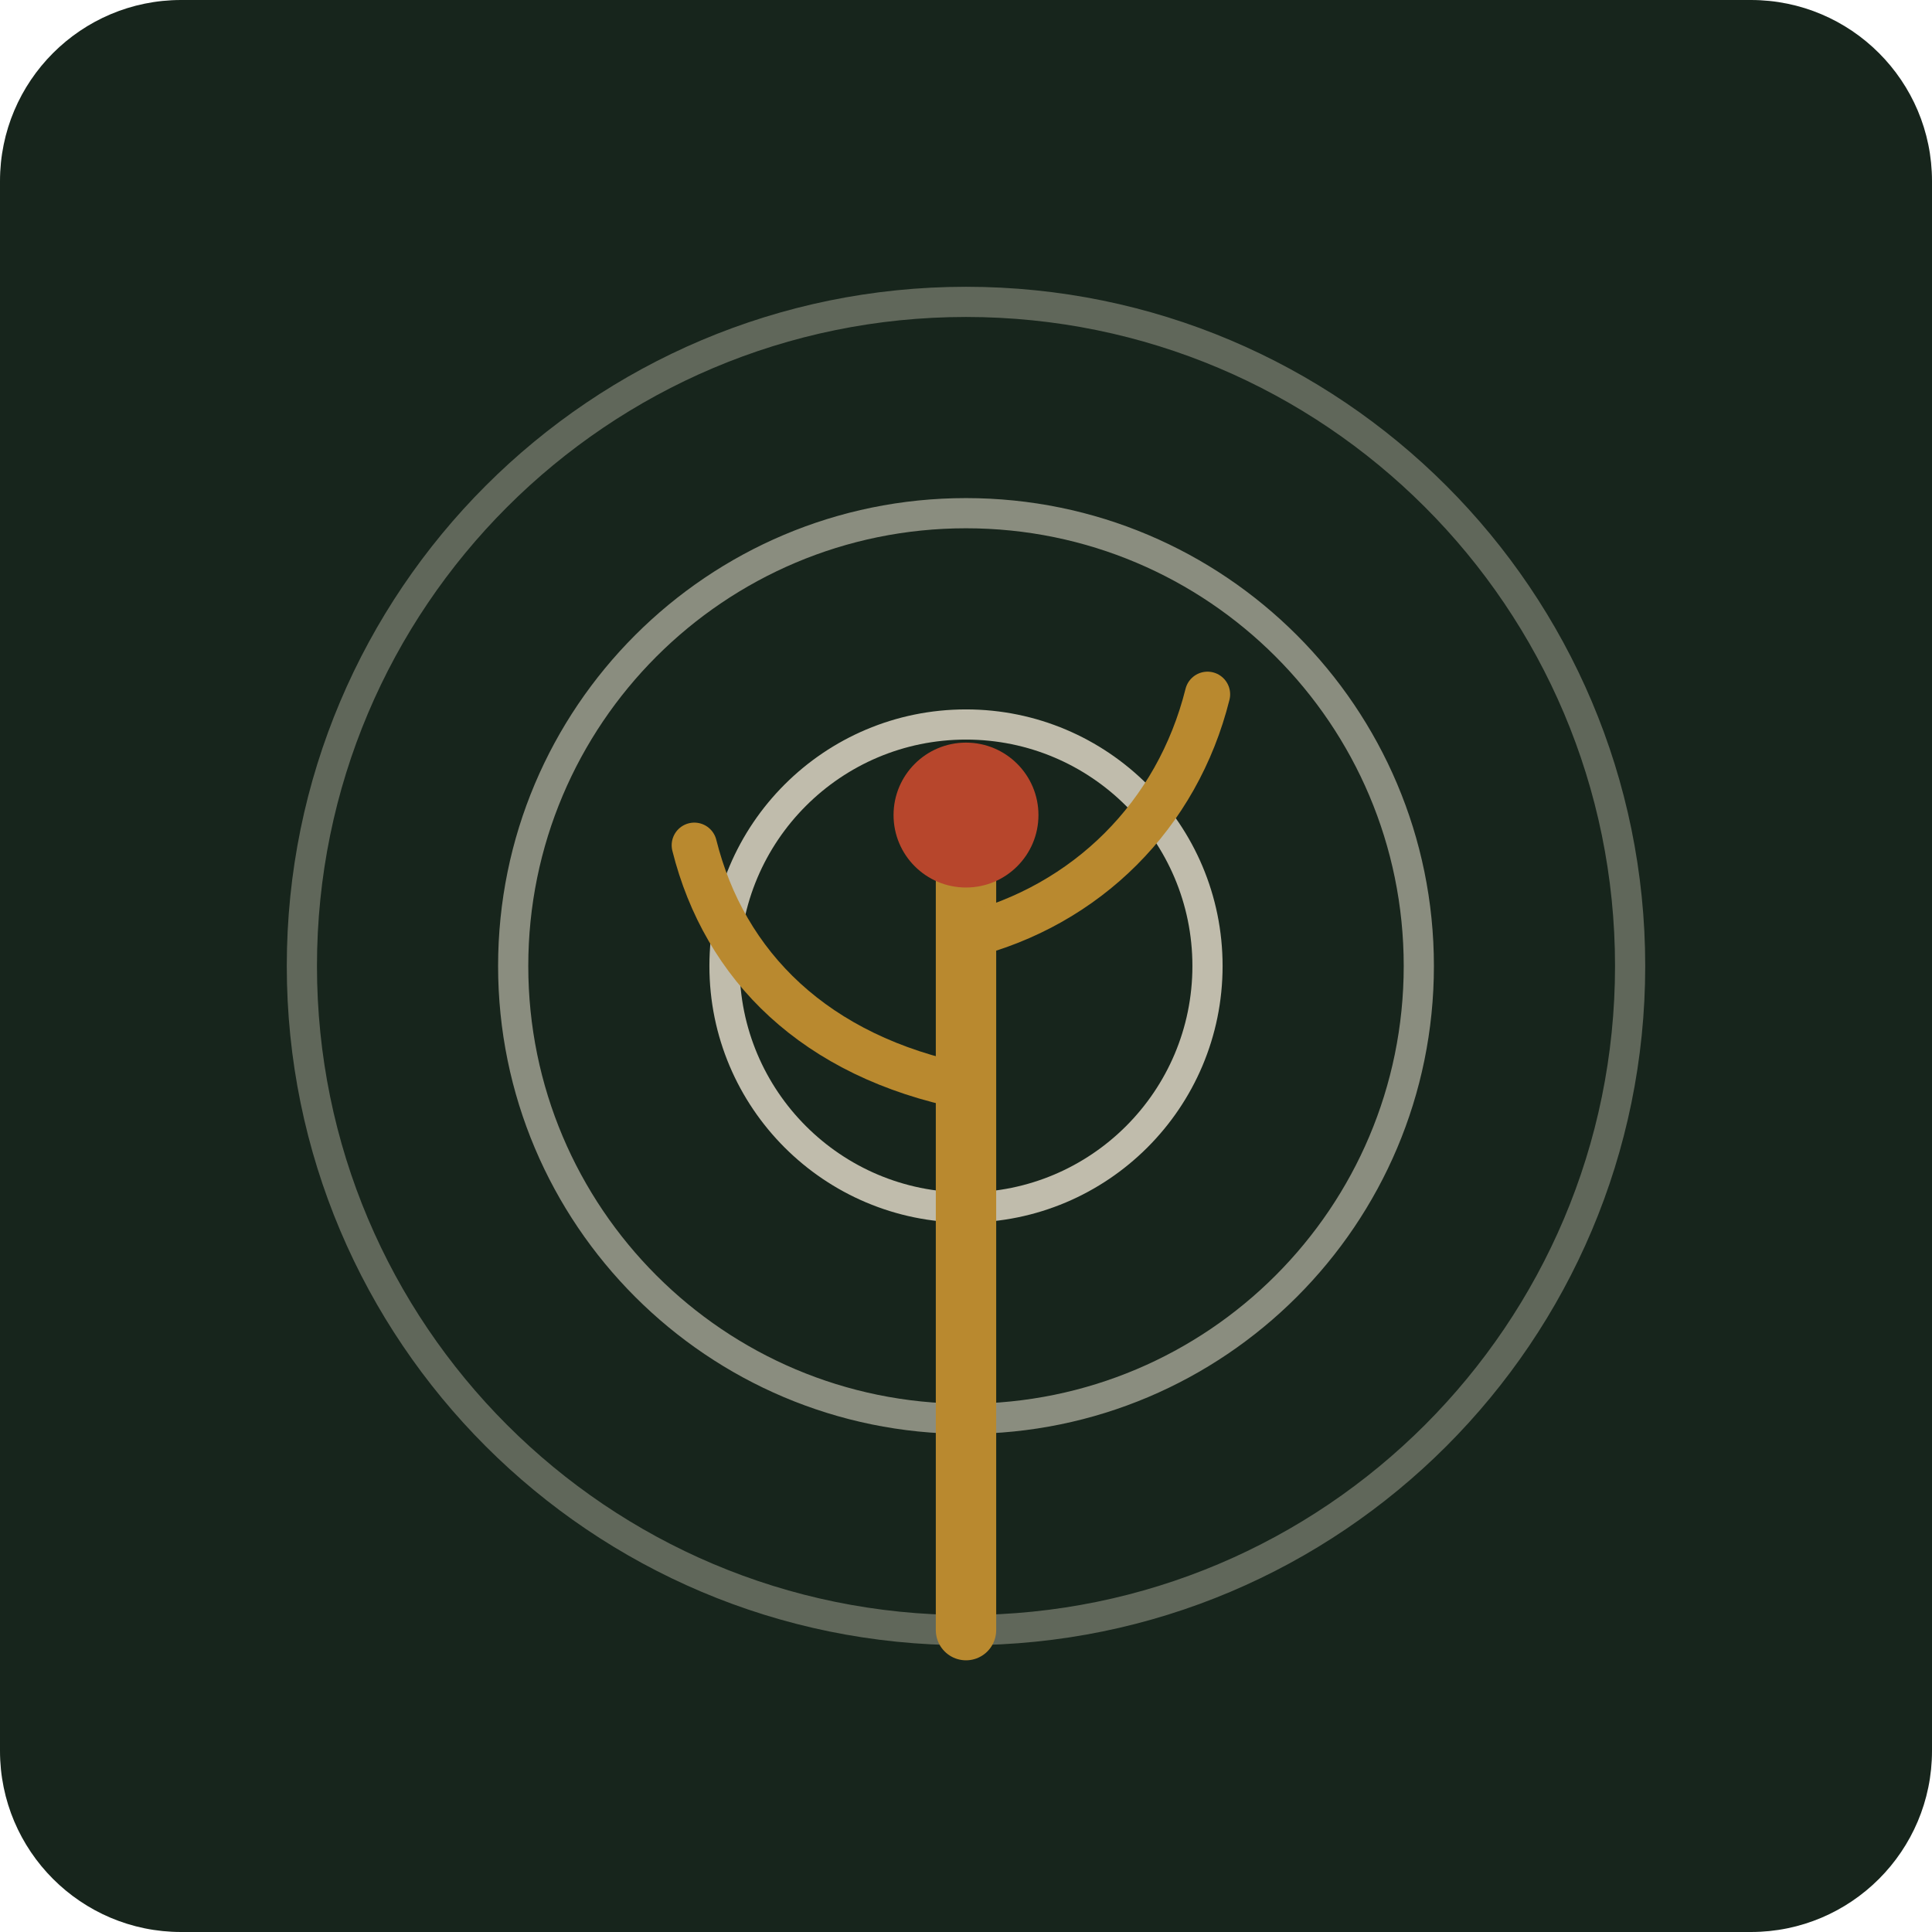
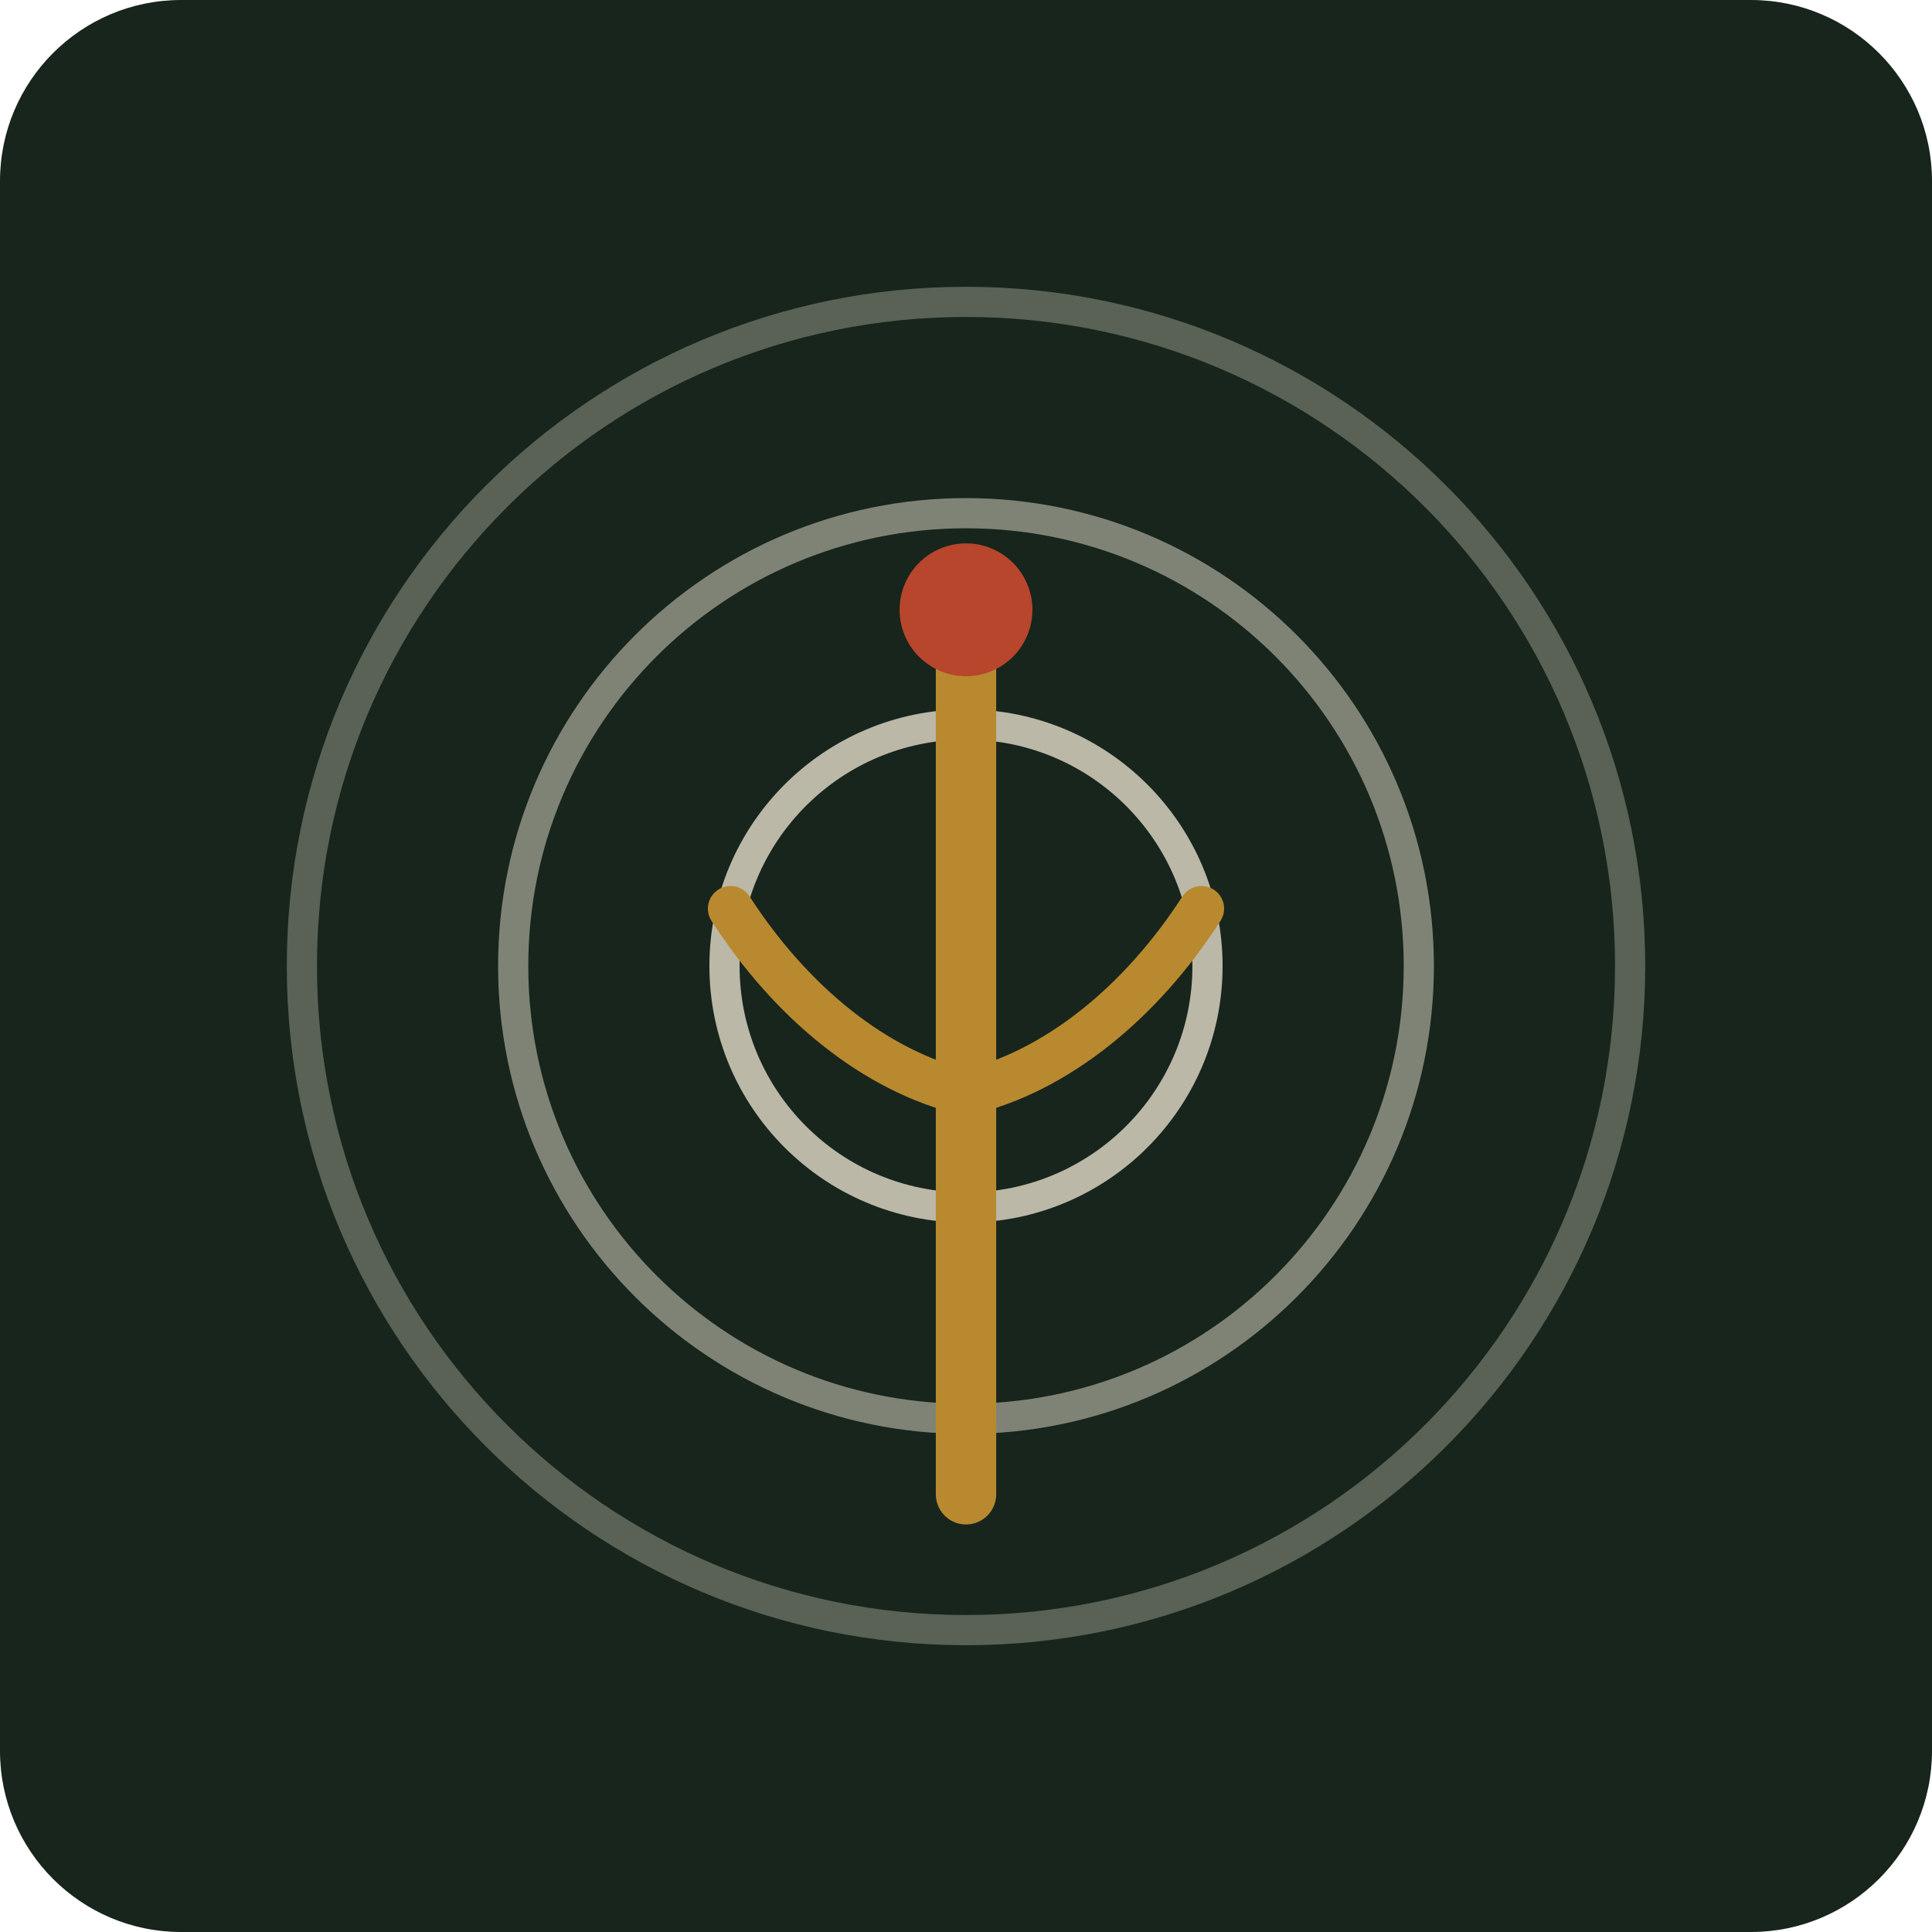
<svg xmlns="http://www.w3.org/2000/svg" viewBox="0 0 64 64">
  <rect width="64" height="64" rx="6" fill="#17251c" />
  <g fill="none" stroke="#e9e2cf" stroke-linecap="round">
-     <circle cx="32" cy="32" r="22" stroke-opacity=".35" />
-     <circle cx="32" cy="32" r="15" stroke-opacity=".55" />
-     <circle cx="32" cy="32" r="8" stroke-opacity=".8" />
-     <path d="M32 54V28" stroke="#b9892f" stroke-width="2" />
-     <path d="M32 36c-5-1-8-4-9-8M32 31c4-1 7-4 8-8" stroke="#b9892f" stroke-width="1.5" />
+     <circle cx="32" cy="32" r="22" stroke-opacity=".32" />
+     <circle cx="32" cy="32" r="15" stroke-opacity=".5" />
+     <circle cx="32" cy="32" r="8" stroke-opacity=".78" />
  </g>
-   <circle cx="32" cy="27" r="2.4" fill="#b7462c" />
+   <g fill="none" stroke="#b9892f" stroke-linecap="round">
+     <path d="M32 49.5V20.6" stroke-width="2" />
+     <path d="M32 36.2C29 35.5 26.2 33.2 24.2 30.1" stroke-width="1.5" />
+     <path d="M32 36.2C35 35.5 37.8 33.2 39.8 30.1" stroke-width="1.5" />
+   </g>
+   <circle cx="32" cy="20.2" r="2.2" fill="#b7462c" />
</svg>
